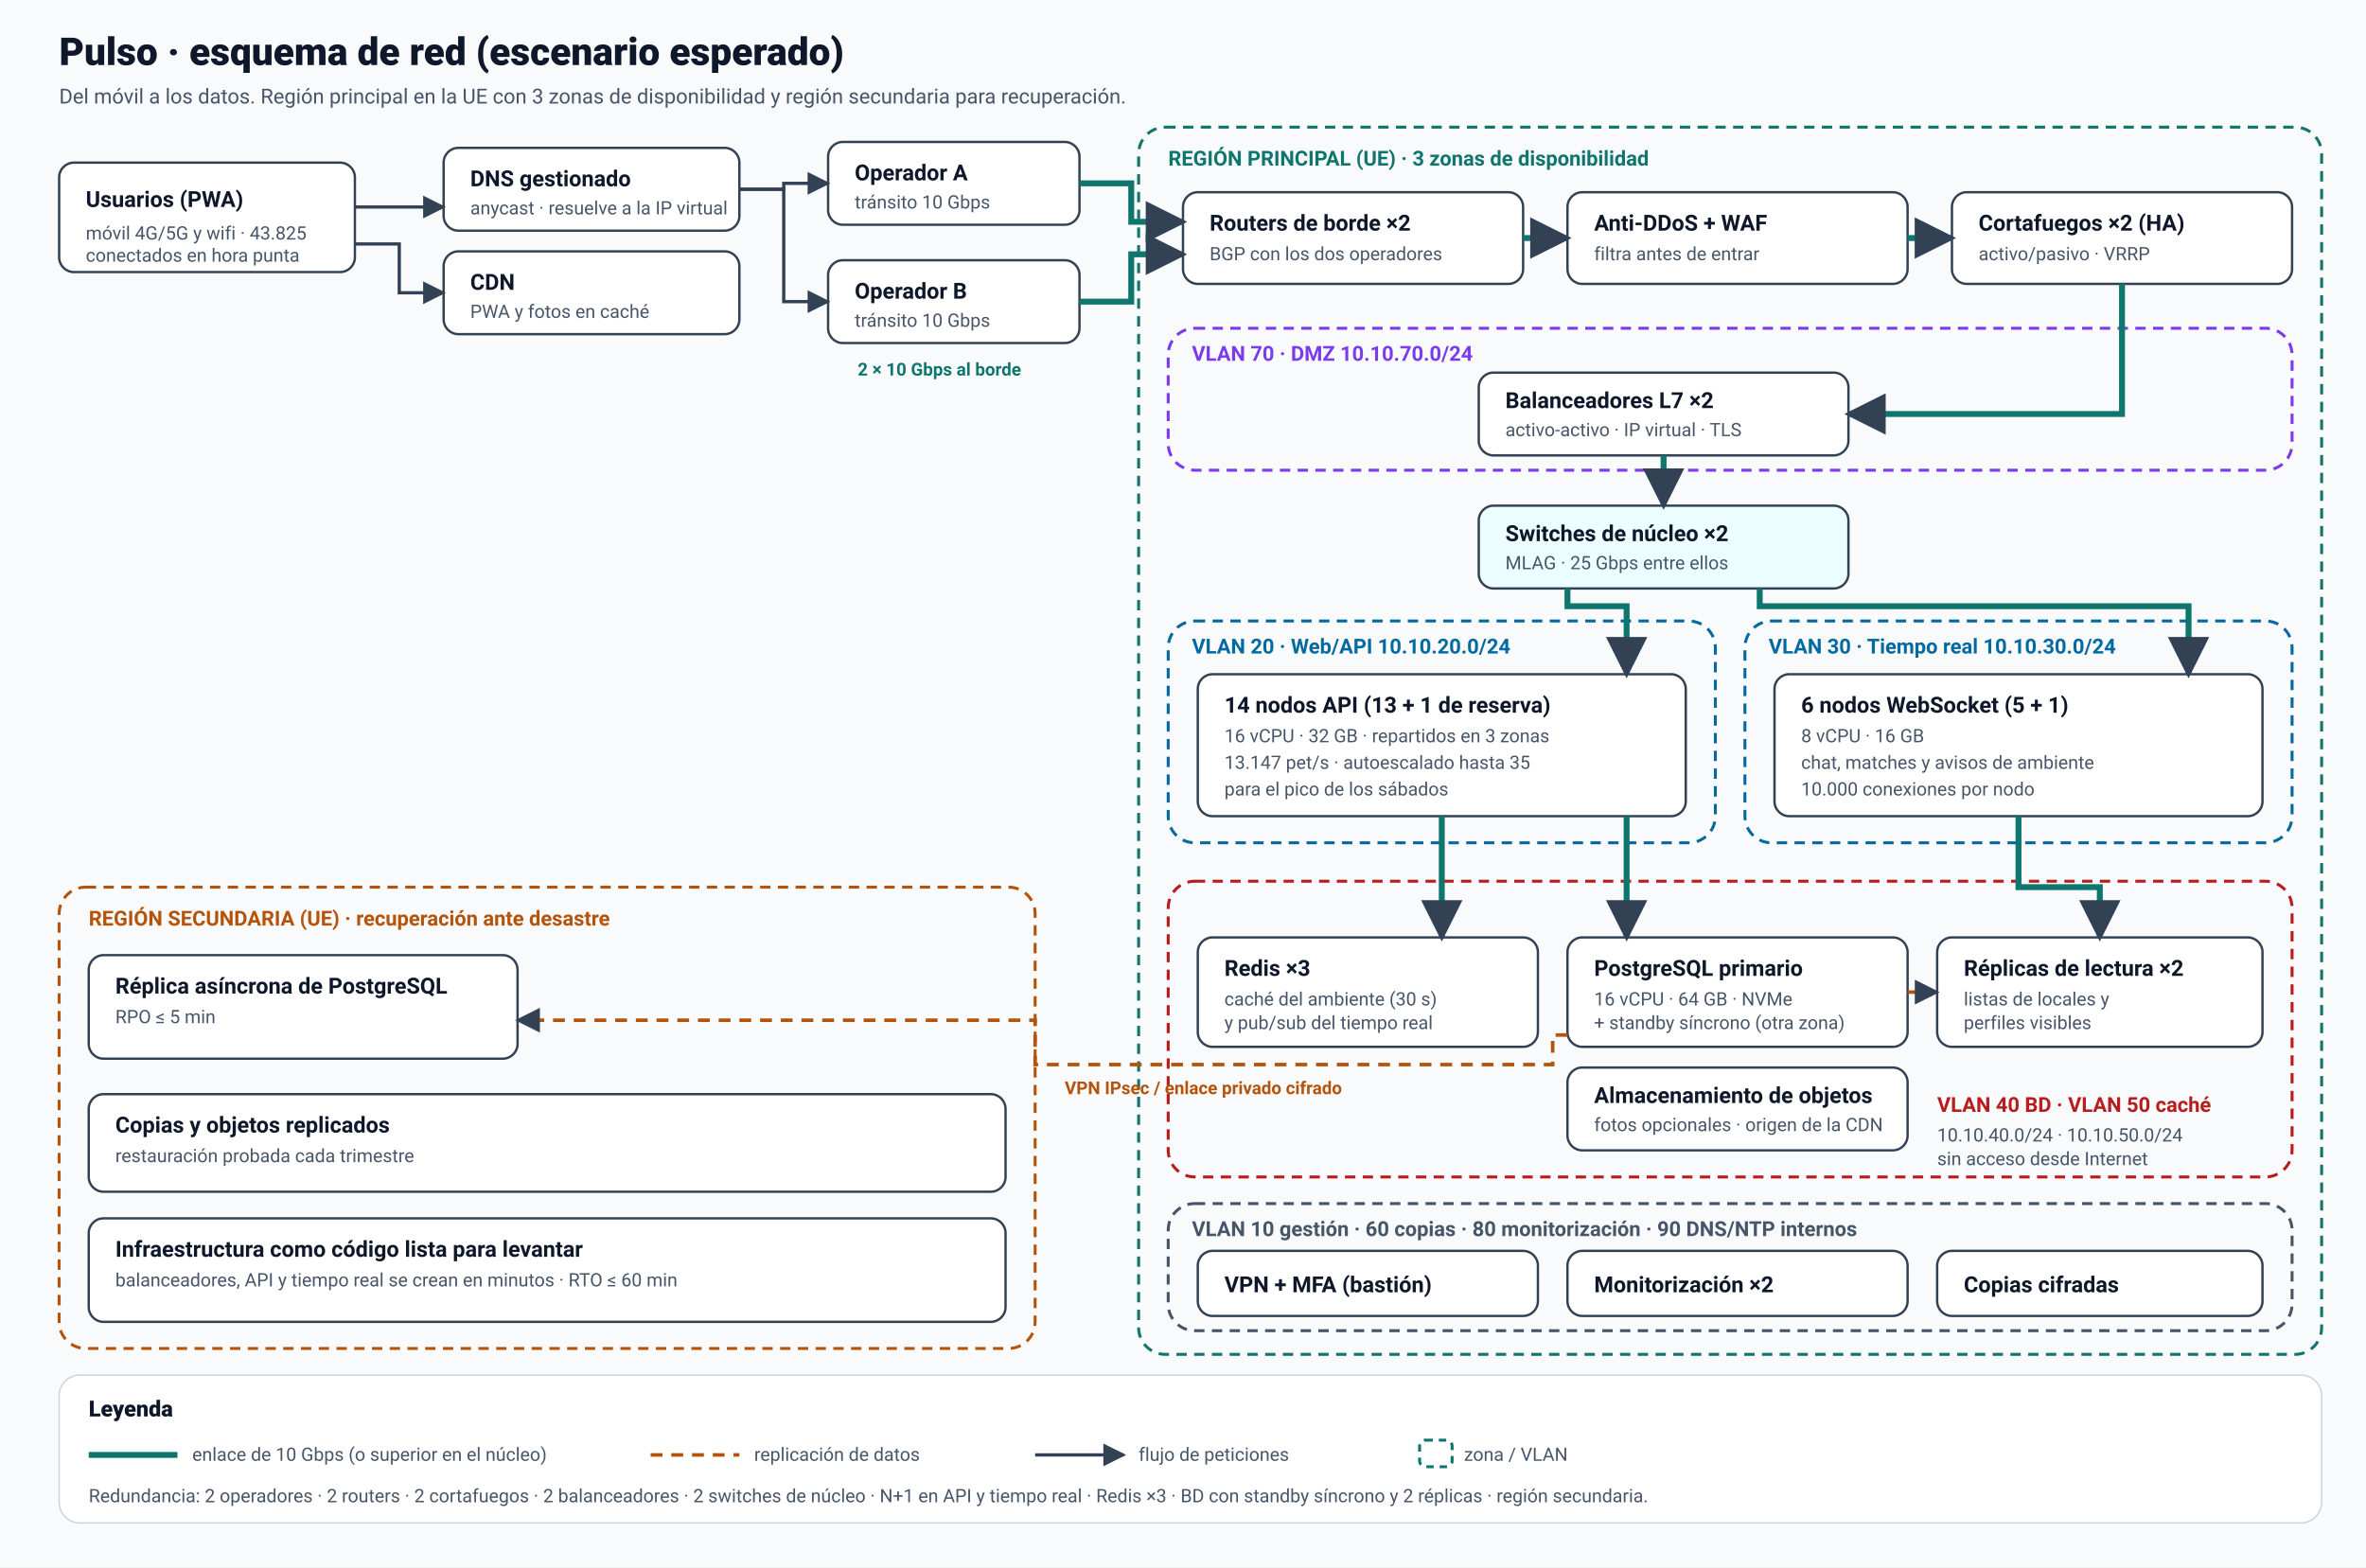
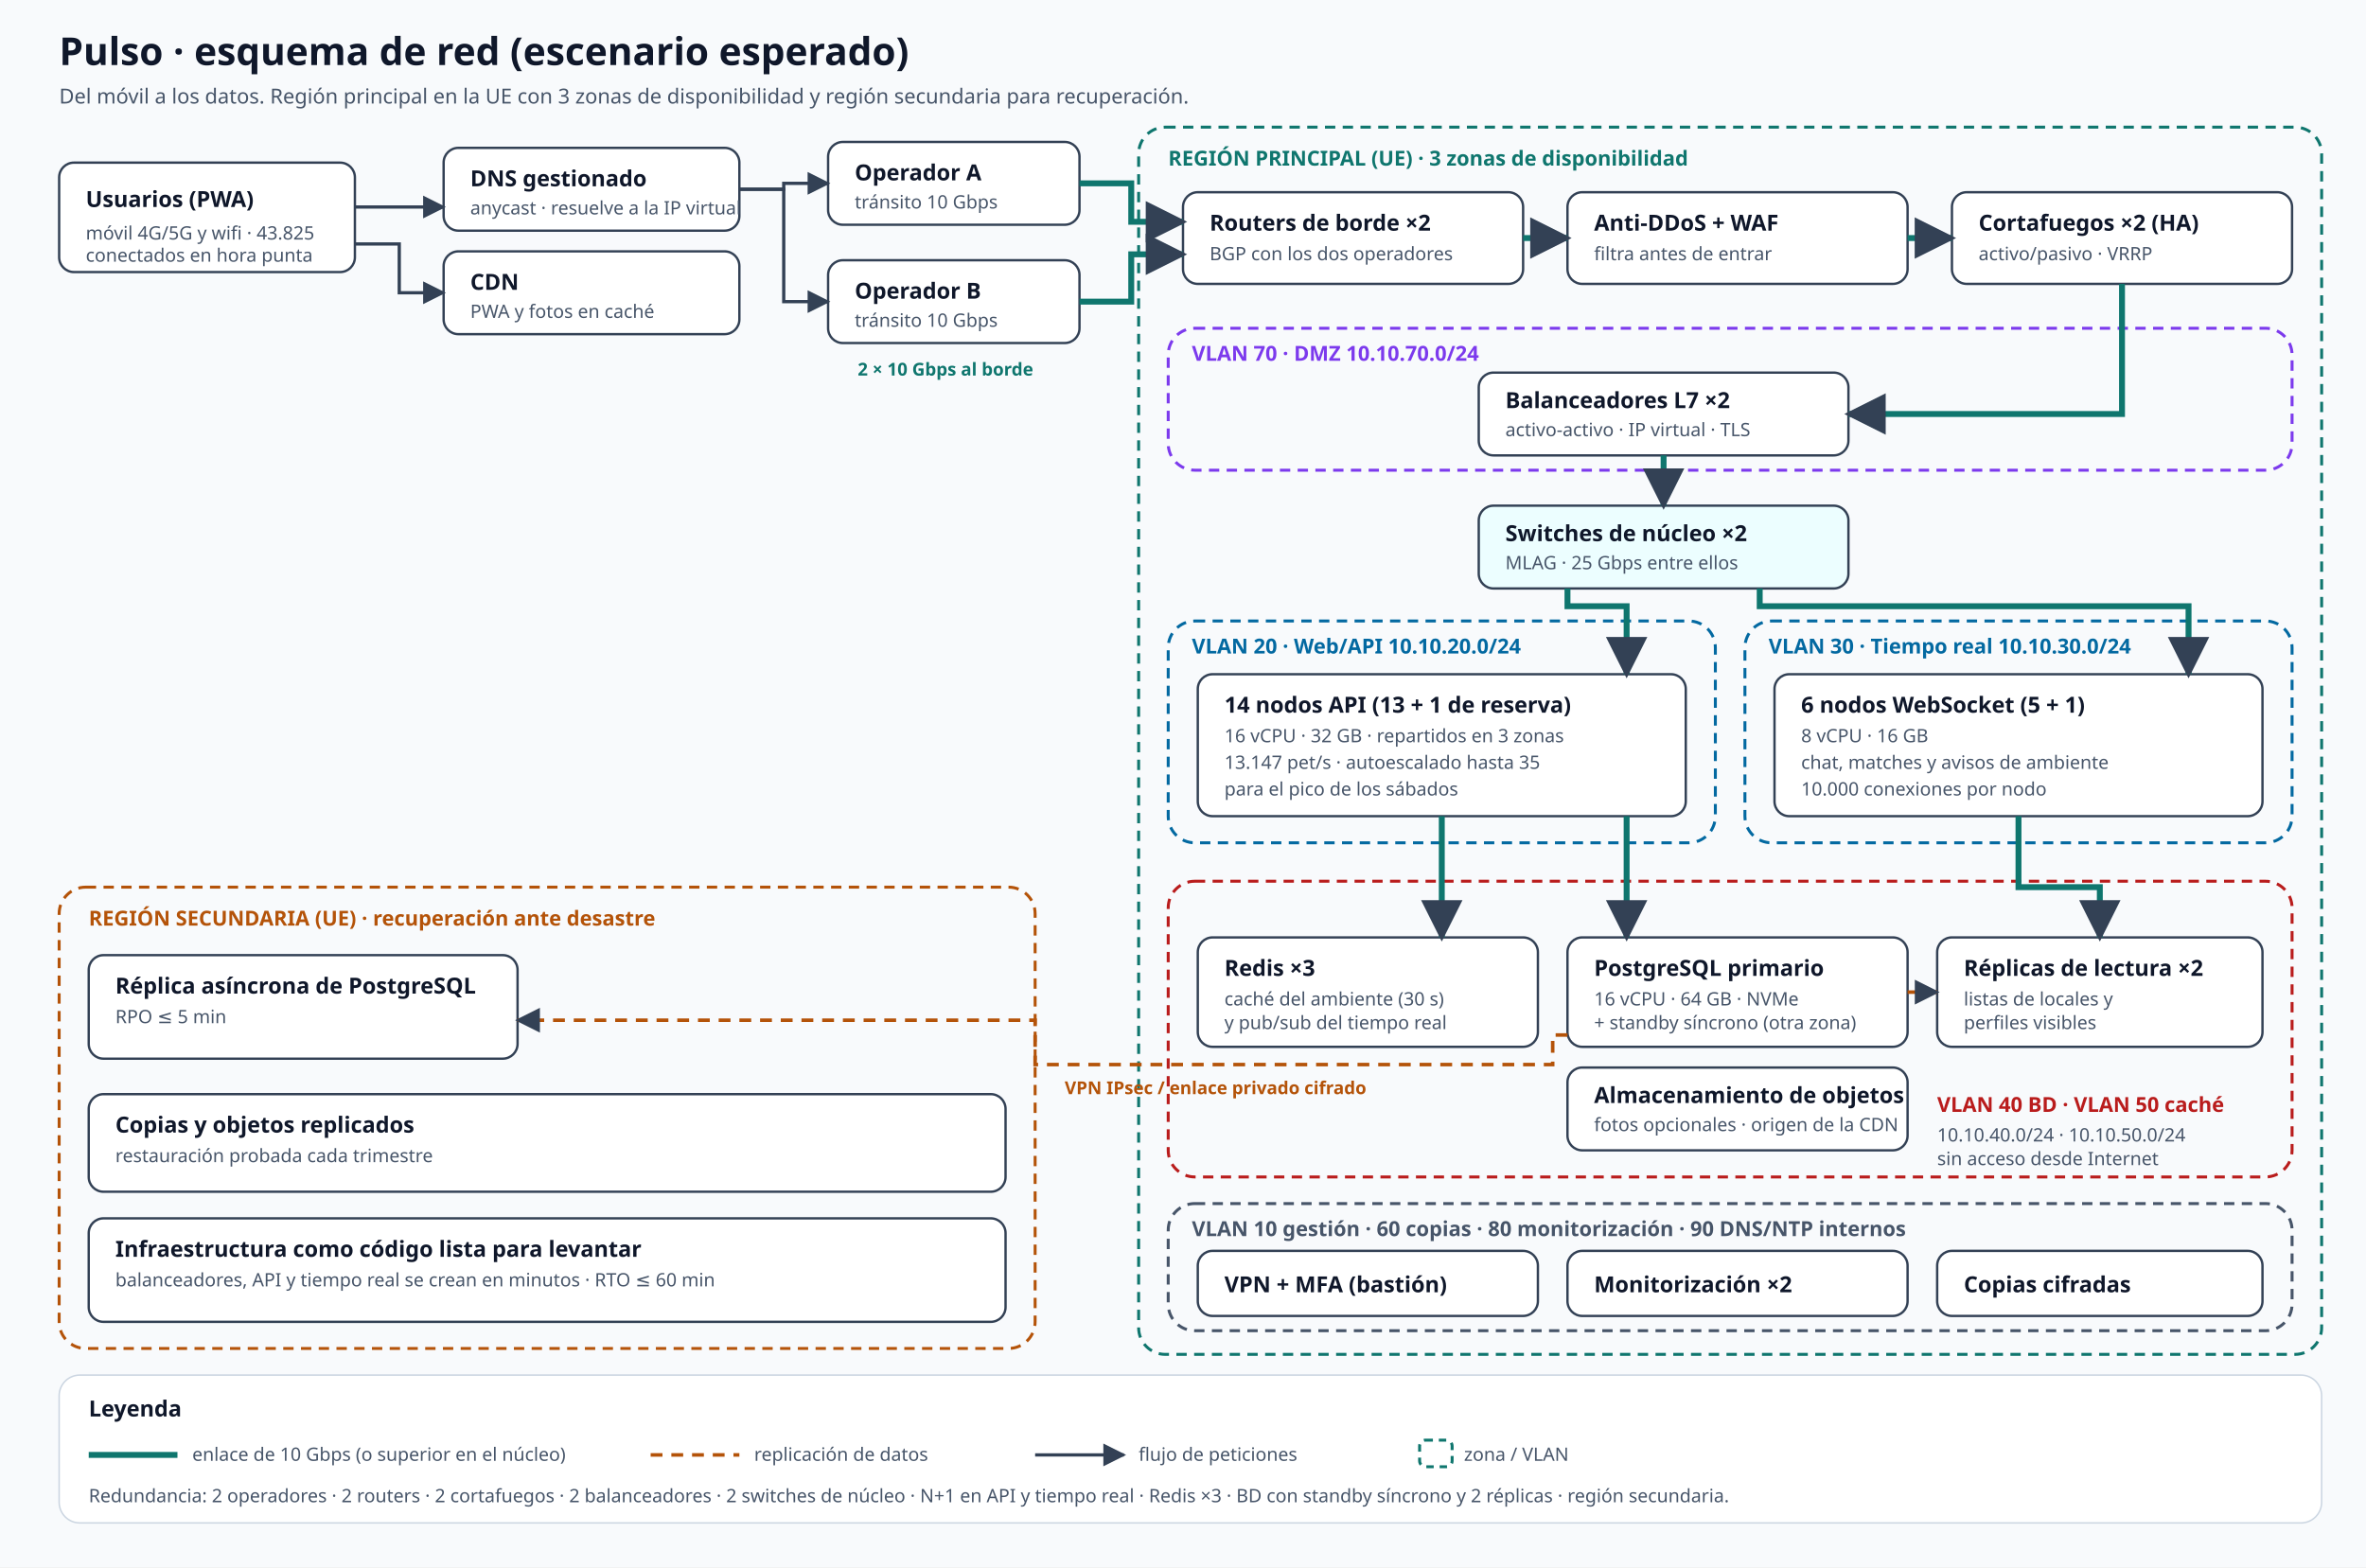
- <svg xmlns="http://www.w3.org/2000/svg" viewBox="0 0 1600 1060" font-family="Segoe UI, Roboto, Helvetica, Arial, sans-serif">
+ <svg xmlns="http://www.w3.org/2000/svg" viewBox="0 0 1600 1060" font-family="Calibri, Carlito, sans-serif">
  <defs>
    <marker id="a" viewBox="0 0 10 10" refX="9" refY="5" markerWidth="7" markerHeight="7" orient="auto">
      <path d="M0 0L10 5L0 10z" fill="#334155" />
    </marker>
    <style>
      .box{fill:#fff;stroke:#334155;stroke-width:1.6;rx:10}
      .t{font-size:15px;font-weight:700;fill:#0f172a}
      .s{font-size:12.5px;fill:#475569}
      .zone{fill:none;stroke-width:2;stroke-dasharray:7 5;rx:18}
      .zl{font-size:14px;font-weight:700}
      .l{stroke:#334155;stroke-width:2.2;fill:none}
      .l10{stroke:#0f766e;stroke-width:4;fill:none}
      .rep{stroke:#b45309;stroke-width:2.4;fill:none;stroke-dasharray:8 6}
      .lab{font-size:12px;fill:#0f766e;font-weight:700}
      .ha{fill:#dc2626;font-size:11px;font-weight:800;fill:#fff}
    </style>
  </defs>
  <rect width="1600" height="1060" fill="#f8fafc" />
  <text x="40" y="44" font-size="26" font-weight="800" fill="#0f172a">Pulso · esquema de red (escenario esperado)</text>
  <text x="40" y="70" font-size="14" fill="#475569">Del móvil a los datos. Región principal en la UE con 3 zonas de disponibilidad y región secundaria para recuperación.</text>
  <rect class="box" x="40" y="110" width="200" height="74" />
  <text class="t" x="58" y="140">Usuarios (PWA)</text>
  <text class="s" x="58" y="162">móvil 4G/5G y wifi · 43.825</text>
  <text class="s" x="58" y="177">conectados en hora punta</text>
  <rect class="box" x="300" y="100" width="200" height="56" />
  <text class="t" x="318" y="126">DNS gestionado</text>
  <text class="s" x="318" y="145">anycast · resuelve a la IP virtual</text>
  <rect class="box" x="300" y="170" width="200" height="56" />
  <text class="t" x="318" y="196">CDN</text>
  <text class="s" x="318" y="215">PWA y fotos en caché</text>
  <path class="l" d="M240 140 H300" marker-end="url(#a)" />
  <path class="l" d="M240 165 H270 V198 H300" marker-end="url(#a)" />
  <rect class="box" x="560" y="96" width="170" height="56" />
  <text class="t" x="578" y="122">Operador A</text>
  <text class="s" x="578" y="141">tránsito 10 Gbps</text>
  <rect class="box" x="560" y="176" width="170" height="56" />
  <text class="t" x="578" y="202">Operador B</text>
  <text class="s" x="578" y="221">tránsito 10 Gbps</text>
  <path class="l" d="M500 128 H530 V124 H560" marker-end="url(#a)" />
  <path class="l" d="M500 128 H530 V204 H560" marker-end="url(#a)" />
  <rect class="zone" x="770" y="86" width="800" height="830" stroke="#0f766e" />
  <text class="zl" x="790" y="112" fill="#0f766e">REGIÓN PRINCIPAL (UE) · 3 zonas de disponibilidad</text>
  <rect class="box" x="800" y="130" width="230" height="62" />
  <text class="t" x="818" y="156">Routers de borde ×2</text>
  <text class="s" x="818" y="176">BGP con los dos operadores</text>
  <rect class="box" x="1060" y="130" width="230" height="62" />
  <text class="t" x="1078" y="156">Anti-DDoS + WAF</text>
  <text class="s" x="1078" y="176">filtra antes de entrar</text>
  <rect class="box" x="1320" y="130" width="230" height="62" />
  <text class="t" x="1338" y="156">Cortafuegos ×2 (HA)</text>
  <text class="s" x="1338" y="176">activo/pasivo · VRRP</text>
  <path class="l10" d="M730 124 H765 V150 H800" marker-end="url(#a)" />
  <path class="l10" d="M730 204 H765 V172 H800" marker-end="url(#a)" />
  <path class="l10" d="M1030 161 H1060" marker-end="url(#a)" />
  <path class="l10" d="M1290 161 H1320" marker-end="url(#a)" />
  <text class="lab" x="580" y="254">2 × 10 Gbps al borde</text>
  <rect class="zone" x="790" y="222" width="760" height="96" stroke="#7c3aed" />
  <text class="zl" x="806" y="244" fill="#7c3aed">VLAN 70 · DMZ 10.10.70.0/24</text>
  <rect class="box" x="1000" y="252" width="250" height="56" />
  <text class="t" x="1018" y="276">Balanceadores L7 ×2</text>
  <text class="s" x="1018" y="295">activo-activo · IP virtual · TLS</text>
  <path class="l10" d="M1435 192 V280 H1250" marker-end="url(#a)" />
  <rect class="box" x="1000" y="342" width="250" height="56" style="fill:#ecfeff" />
  <text class="t" x="1018" y="366">Switches de núcleo ×2</text>
  <text class="s" x="1018" y="385">MLAG · 25 Gbps entre ellos</text>
  <path class="l10" d="M1125 308 V342" marker-end="url(#a)" />
  <rect class="zone" x="790" y="420" width="370" height="150" stroke="#0369a1" />
  <text class="zl" x="806" y="442" fill="#0369a1">VLAN 20 · Web/API 10.10.20.0/24</text>
  <rect class="box" x="810" y="456" width="330" height="96" />
  <text class="t" x="828" y="482">14 nodos API (13 + 1 de reserva)</text>
  <text class="s" x="828" y="502">16 vCPU · 32 GB · repartidos en 3 zonas</text>
  <text class="s" x="828" y="520">13.147 pet/s · autoescalado hasta 35</text>
  <text class="s" x="828" y="538">para el pico de los sábados</text>
  <rect class="zone" x="1180" y="420" width="370" height="150" stroke="#0369a1" />
  <text class="zl" x="1196" y="442" fill="#0369a1">VLAN 30 · Tiempo real 10.10.30.0/24</text>
  <rect class="box" x="1200" y="456" width="330" height="96" />
  <text class="t" x="1218" y="482">6 nodos WebSocket (5 + 1)</text>
  <text class="s" x="1218" y="502">8 vCPU · 16 GB</text>
  <text class="s" x="1218" y="520">chat, matches y avisos de ambiente</text>
  <text class="s" x="1218" y="538">10.000 conexiones por nodo</text>
  <path class="l10" d="M1060 398 V410 H1100 V456" marker-end="url(#a)" />
  <path class="l10" d="M1190 398 V410 H1480 V456" marker-end="url(#a)" />
  <rect class="zone" x="790" y="596" width="760" height="200" stroke="#b91c1c" />
  <text class="zl" x="1310" y="752" fill="#b91c1c">VLAN 40 BD · VLAN 50 caché</text>
  <text class="s" x="1310" y="772">10.10.40.0/24 · 10.10.50.0/24</text>
  <text class="s" x="1310" y="788">sin acceso desde Internet</text>
  <rect class="box" x="810" y="634" width="230" height="74" />
  <text class="t" x="828" y="660">Redis ×3</text>
  <text class="s" x="828" y="680">caché del ambiente (30 s)</text>
  <text class="s" x="828" y="696">y pub/sub del tiempo real</text>
  <rect class="box" x="1060" y="634" width="230" height="74" />
  <text class="t" x="1078" y="660">PostgreSQL primario</text>
  <text class="s" x="1078" y="680">16 vCPU · 64 GB · NVMe</text>
  <text class="s" x="1078" y="696">+ standby síncrono (otra zona)</text>
  <rect class="box" x="1310" y="634" width="220" height="74" />
  <text class="t" x="1328" y="660">Réplicas de lectura ×2</text>
  <text class="s" x="1328" y="680">listas de locales y</text>
  <text class="s" x="1328" y="696">perfiles visibles</text>
  <rect class="box" x="1060" y="722" width="230" height="56" />
  <text class="t" x="1078" y="746">Almacenamiento de objetos</text>
  <text class="s" x="1078" y="765">fotos opcionales · origen de la CDN</text>
  <path class="l10" d="M975 552 V634" marker-end="url(#a)" />
  <path class="l10" d="M1100 552 V634" marker-end="url(#a)" />
  <path class="l10" d="M1365 552 V600 H1420 V634" marker-end="url(#a)" />
  <path class="rep" d="M1290 671 H1310" marker-end="url(#a)" />
  <rect class="zone" x="790" y="814" width="760" height="86" stroke="#475569" />
  <text class="zl" x="806" y="836" fill="#475569">VLAN 10 gestión · 60 copias · 80 monitorización · 90 DNS/NTP internos</text>
  <rect class="box" x="810" y="846" width="230" height="44" />
  <text class="t" x="828" y="874">VPN + MFA (bastión)</text>
  <rect class="box" x="1060" y="846" width="230" height="44" />
  <text class="t" x="1078" y="874">Monitorización ×2</text>
  <rect class="box" x="1310" y="846" width="220" height="44" />
  <text class="t" x="1328" y="874">Copias cifradas</text>
  <rect class="zone" x="40" y="600" width="660" height="312" stroke="#b45309" />
  <text class="zl" x="60" y="626" fill="#b45309">REGIÓN SECUNDARIA (UE) · recuperación ante desastre</text>
  <rect class="box" x="60" y="646" width="290" height="70" />
  <text class="t" x="78" y="672">Réplica asíncrona de PostgreSQL</text>
  <text class="s" x="78" y="692">RPO ≤ 5 min</text>
  <rect class="box" x="60" y="740" width="620" height="66" />
  <text class="t" x="78" y="766">Copias y objetos replicados</text>
  <text class="s" x="78" y="786">restauración probada cada trimestre</text>
  <rect class="box" x="60" y="824" width="620" height="70" />
  <text class="t" x="78" y="850">Infraestructura como código lista para levantar</text>
  <text class="s" x="78" y="870">balanceadores, API y tiempo real se crean en minutos · RTO ≤ 60 min</text>
  <path class="rep" d="M1060 700 H1050 V720 H700 V690 H350" marker-end="url(#a)" />
  <text x="720" y="740" font-size="12" font-weight="700" fill="#b45309">VPN IPsec / enlace privado cifrado</text>
  <rect x="40" y="930" width="1530" height="100" rx="14" fill="#fff" stroke="#cbd5e1" />
  <text x="60" y="958" font-size="15" font-weight="800" fill="#0f172a">Leyenda</text>
  <path class="l10" d="M60 984 H120" />
  <text class="s" x="130" y="988">enlace de 10 Gbps (o superior en el núcleo)</text>
  <path class="rep" d="M440 984 H500" />
  <text class="s" x="510" y="988">replicación de datos</text>
  <path class="l" d="M700 984 H760" marker-end="url(#a)" />
  <text class="s" x="770" y="988">flujo de peticiones</text>
  <rect x="960" y="974" width="22" height="18" rx="4" fill="none" stroke="#0f766e" stroke-width="2" stroke-dasharray="5 4" />
  <text class="s" x="990" y="988">zona / VLAN</text>
  <text class="s" x="60" y="1016">Redundancia: 2 operadores · 2 routers · 2 cortafuegos · 2 balanceadores · 2 switches de núcleo · N+1 en API y tiempo real · Redis ×3 · BD con standby síncrono y 2 réplicas · región secundaria.</text>
</svg>
